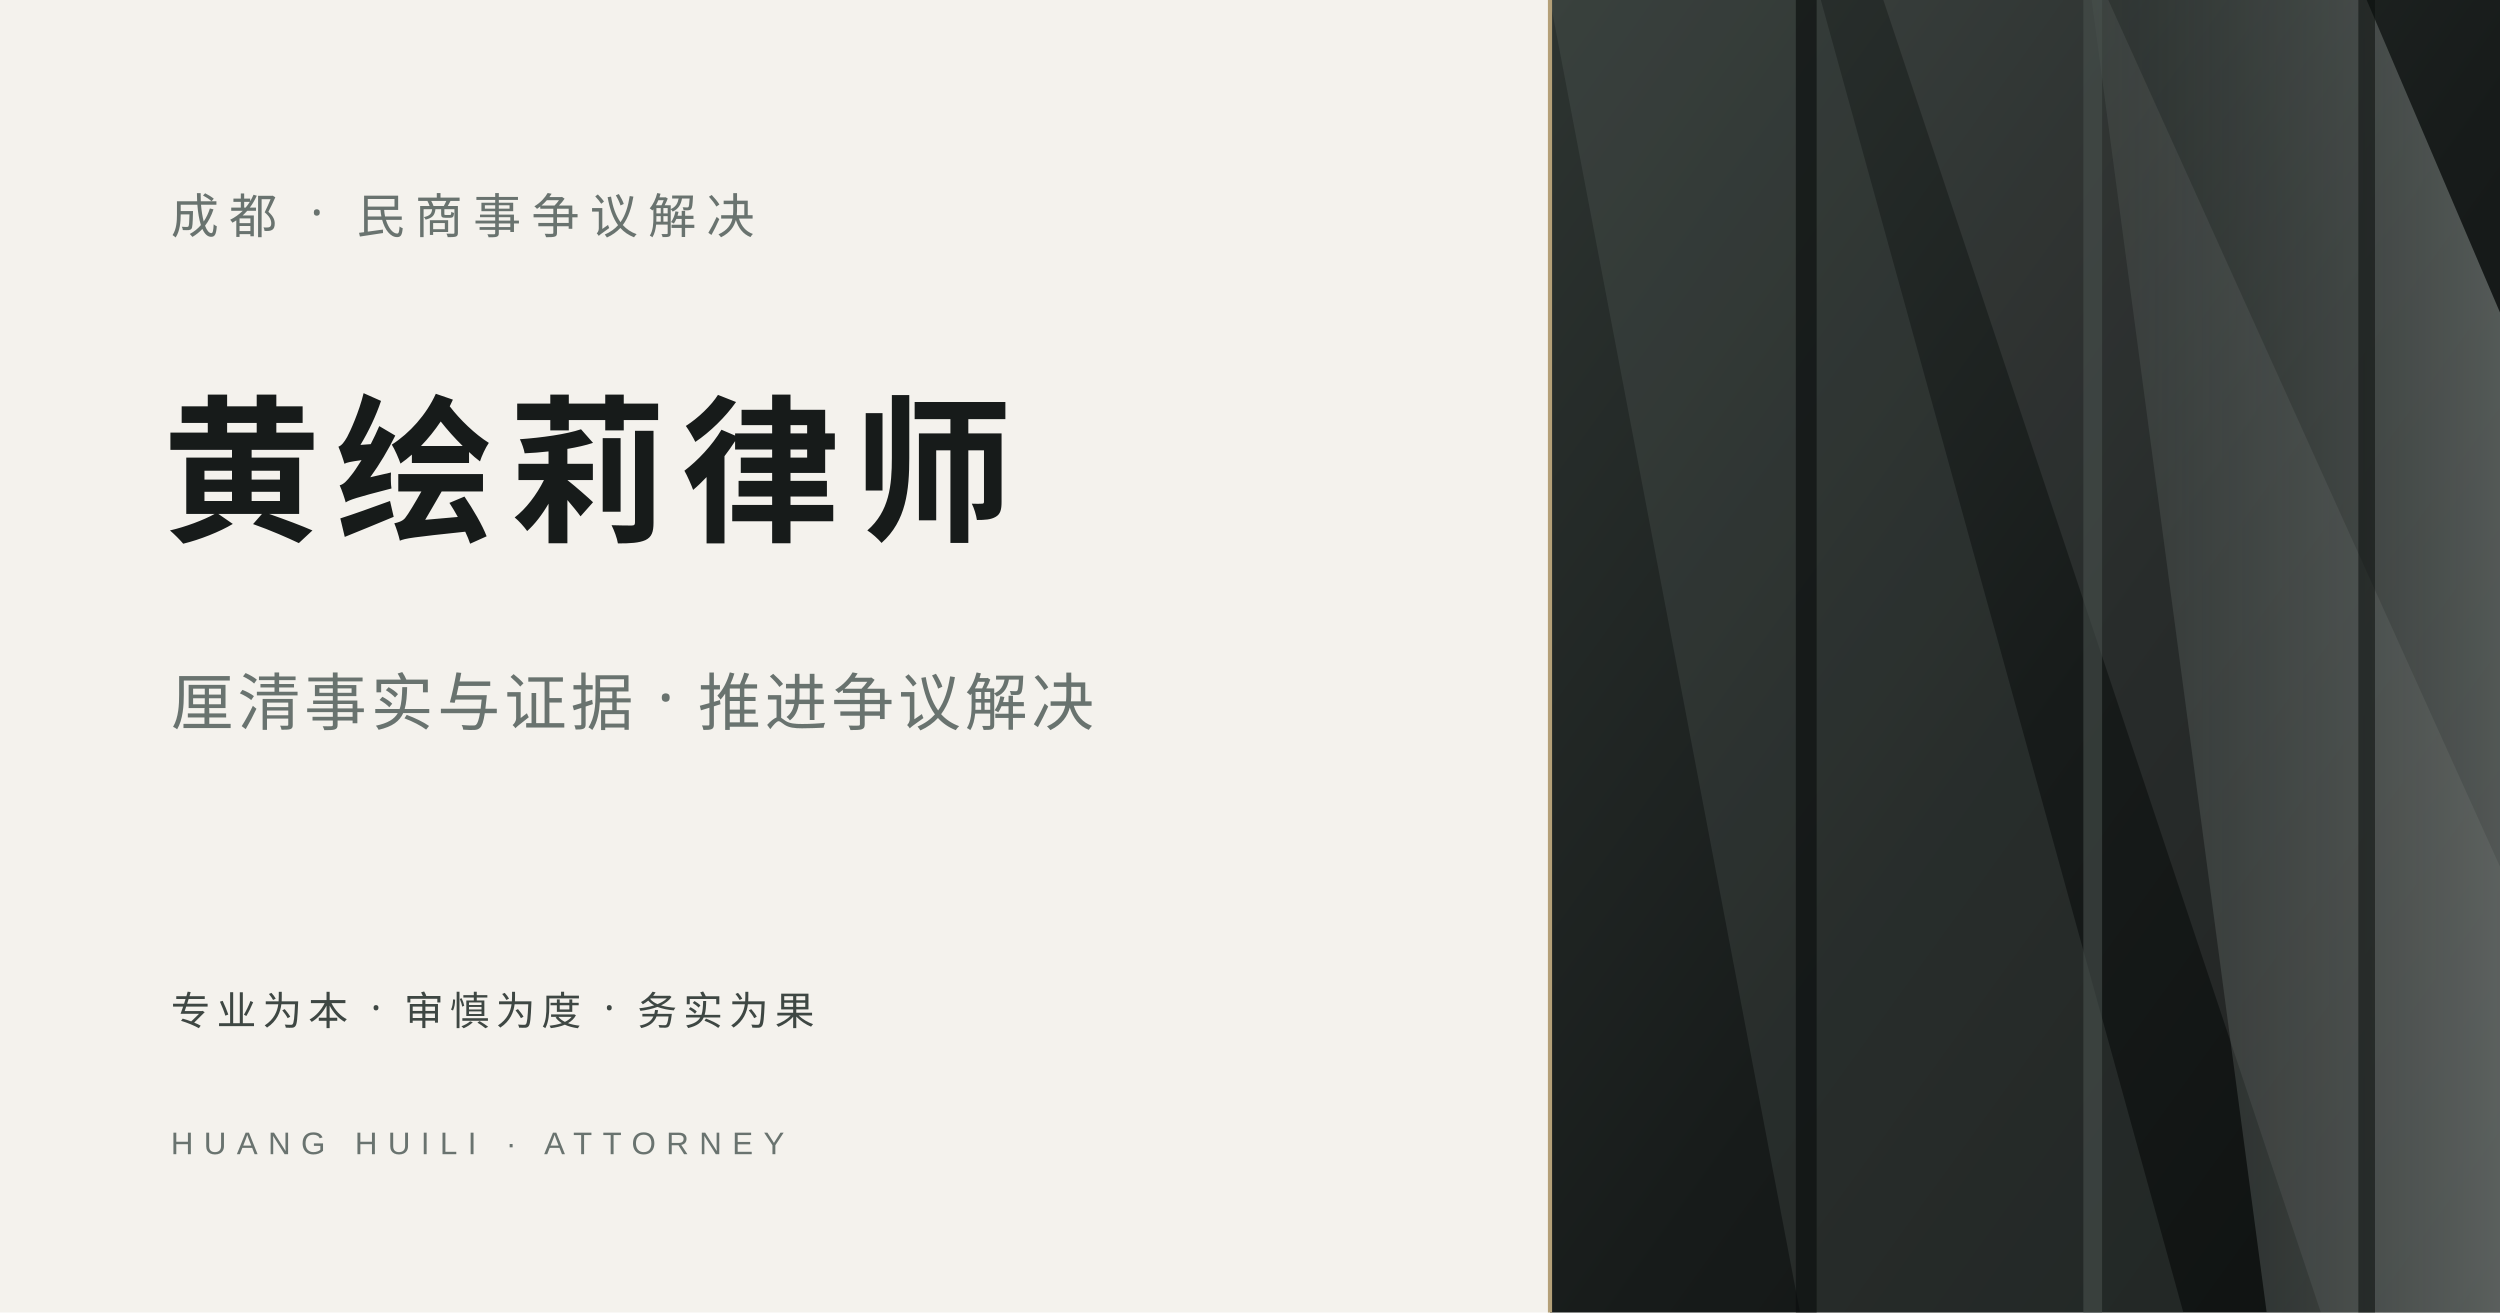
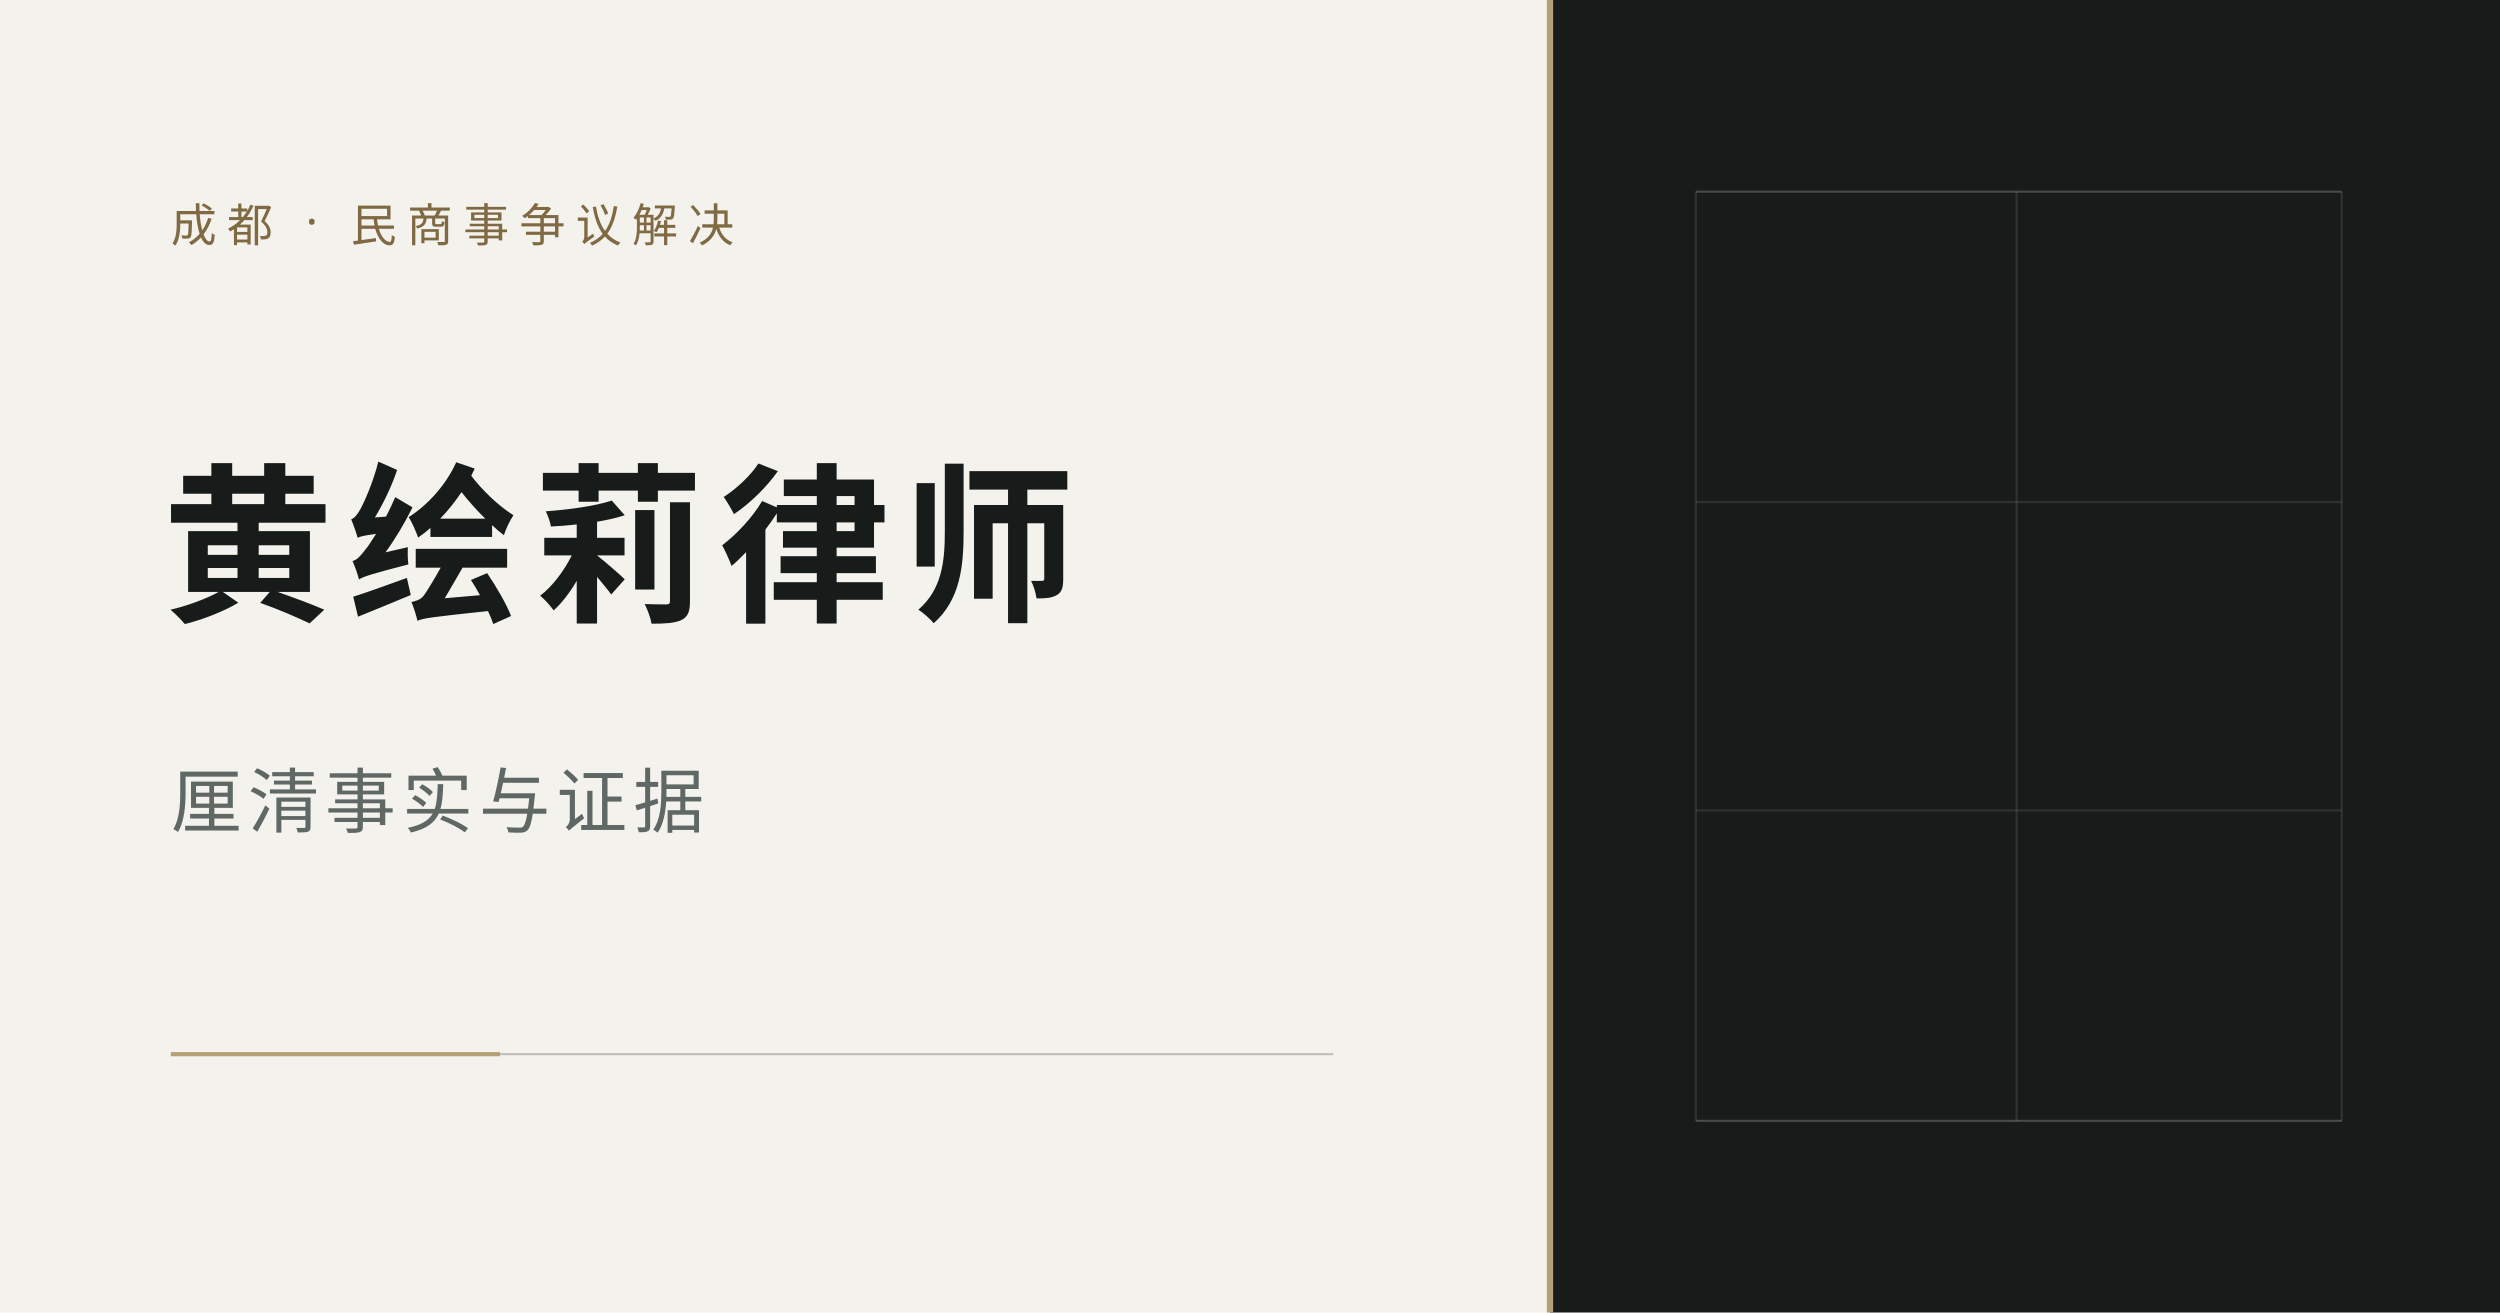
<svg xmlns="http://www.w3.org/2000/svg" viewBox="0 0 1200 630" role="img" aria-labelledby="title desc">
-   <defs>
-     <linearGradient id="facade" x1="0" y1="0" x2="1" y2="1">
-       <stop offset="0" stop-color="#2D3431" />
-       <stop offset="0.54" stop-color="#171B1A" />
-       <stop offset="1" stop-color="#0E1110" />
-     </linearGradient>
-     <linearGradient id="glass" x1="0" y1="0" x2="1" y2="0">
-       <stop offset="0" stop-color="#69736F" stop-opacity="0.18" />
-       <stop offset="1" stop-color="#AAB2AE" stop-opacity="0.42" />
-     </linearGradient>
-   </defs>
  <rect width="1200" height="630" fill="#F4F2ED" />
-   <rect x="744" width="456" height="630" fill="url(#facade)" />
-   <g aria-hidden="true">
-     <path d="M744 0H874L1048 630H864Z" fill="#69736F" opacity="0.2" />
-     <path d="M904 0H1012L1200 416V630H1114Z" fill="#F4F2ED" opacity="0.08" />
-     <path d="M1004 0H1136L1200 150V630H1088Z" fill="url(#glass)" />
-     <rect x="862" width="10" height="630" fill="#0A0D0C" opacity="0.64" />
-     <rect x="1000" width="9" height="630" fill="#49514E" opacity="0.58" />
-     <rect x="1132" width="8" height="630" fill="#0A0D0C" opacity="0.54" />
-     <path d="M744 0V630" fill="none" stroke="#B4A078" stroke-width="2" />
+   <rect x="744" width="456" height="630" fill="#171B1A" />
+   <g aria-hidden="true" fill="none">
+     <path d="M744 0V630" stroke="#B4A078" stroke-width="3" />
+     <path d="M814 92H1124" stroke="#F4F2ED" stroke-opacity="0.22" />
+     <path d="M814 538H1124" stroke="#F4F2ED" stroke-opacity="0.22" />
+     <path d="M814 92V538" stroke="#F4F2ED" stroke-opacity="0.11" />
+     <path d="M968 92V538" stroke="#F4F2ED" stroke-opacity="0.11" />
+     <path d="M1124 92V538" stroke="#F4F2ED" stroke-opacity="0.11" />
+     <path d="M814 241H1124M814 389H1124" stroke="#F4F2ED" stroke-opacity="0.11" />
+     <path d="M82 506H640" stroke="#171B1A" stroke-opacity="0.24" />
+     <path d="M82 506H240" stroke="#B4A078" stroke-width="2" />
  </g>
  <g fill="#171B1A">
-     <text x="82" y="112" fill="#69736F" font-family="Microsoft YaHei, PingFang SC, sans-serif" font-size="23" font-weight="500" letter-spacing="5">成都 · 民商事争议解决</text>
-     <text x="78" y="254" font-family="Songti SC, STSong, SimSun, serif" font-size="76" font-weight="600" letter-spacing="7">黄绘莉律师</text>
-     <text x="82" y="348" fill="#69736F" font-family="Songti SC, STSong, SimSun, serif" font-size="30" letter-spacing="2">厘清事实与证据 · 推进争议解决</text>
-     <text x="82" y="492" fill="#3E4743" font-family="Microsoft YaHei, PingFang SC, sans-serif" font-size="19" letter-spacing="3">专业为本  ·  审慎为度  ·  务实为果</text>
-     <text x="82" y="554" fill="#69736F" font-family="Arial, sans-serif" font-size="15" letter-spacing="5">HUANG HUILI · ATTORNEY</text>
+     <text x="82" y="116" fill="#806A43" font-family="Microsoft YaHei, PingFang SC, sans-serif" font-size="22" font-weight="500" letter-spacing="5">成都 · 民商事争议解决</text>
+     <text x="78" y="292" font-family="Songti SC, STSong, SimSun, serif" font-size="82" font-weight="600" letter-spacing="7">黄绘莉律师</text>
+     <text x="82" y="397" fill="#5F6864" font-family="Songti SC, STSong, SimSun, serif" font-size="34" font-weight="400" letter-spacing="3">厘清事实与证据</text>
  </g>
</svg>
